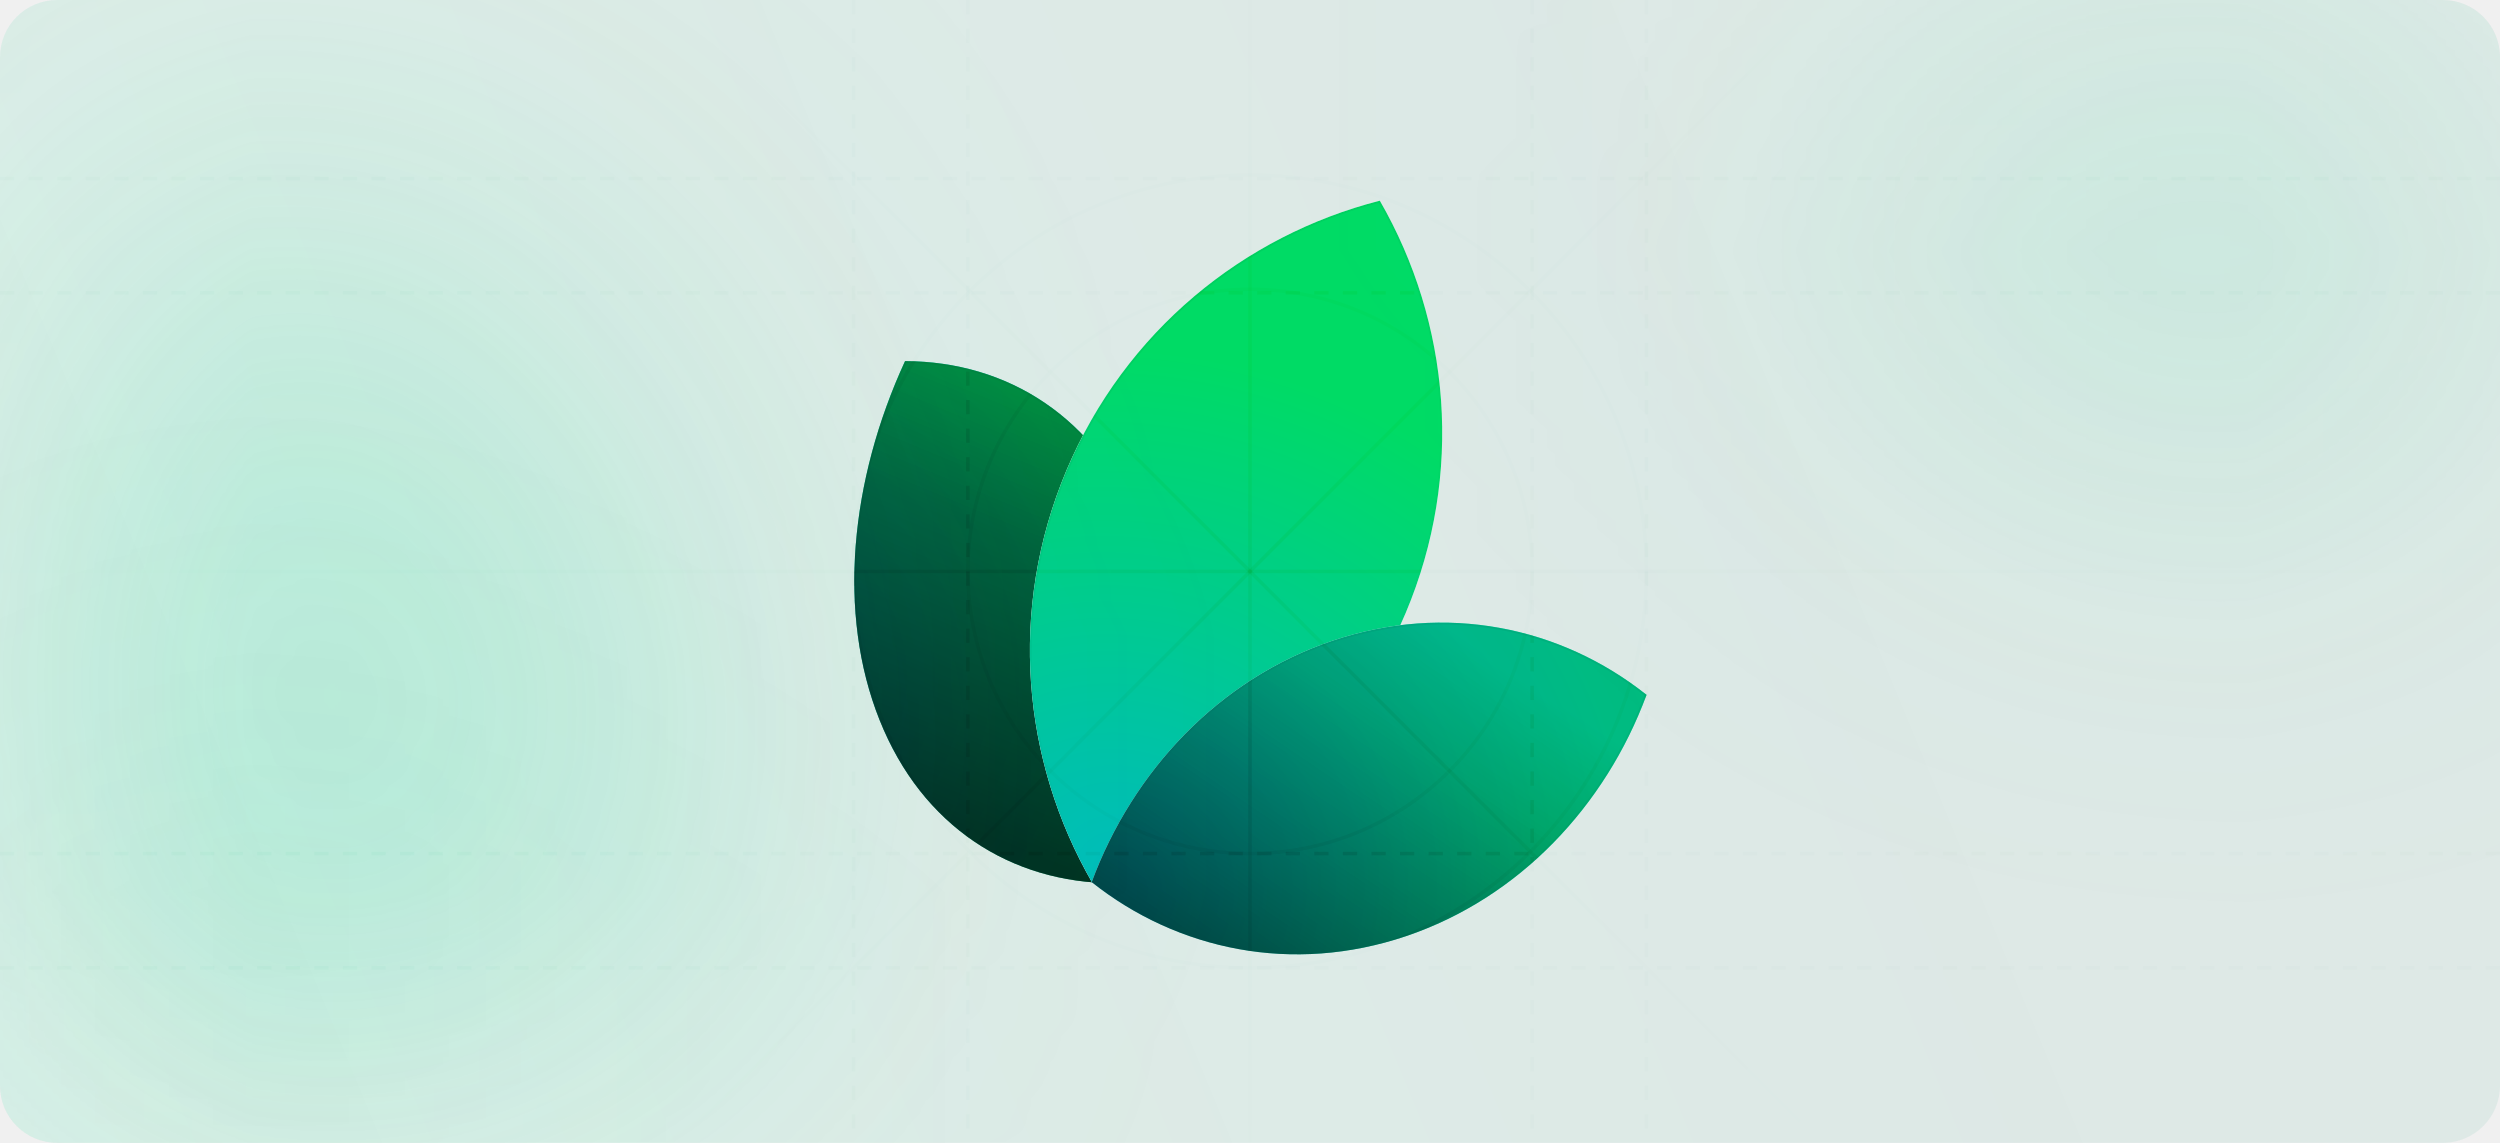
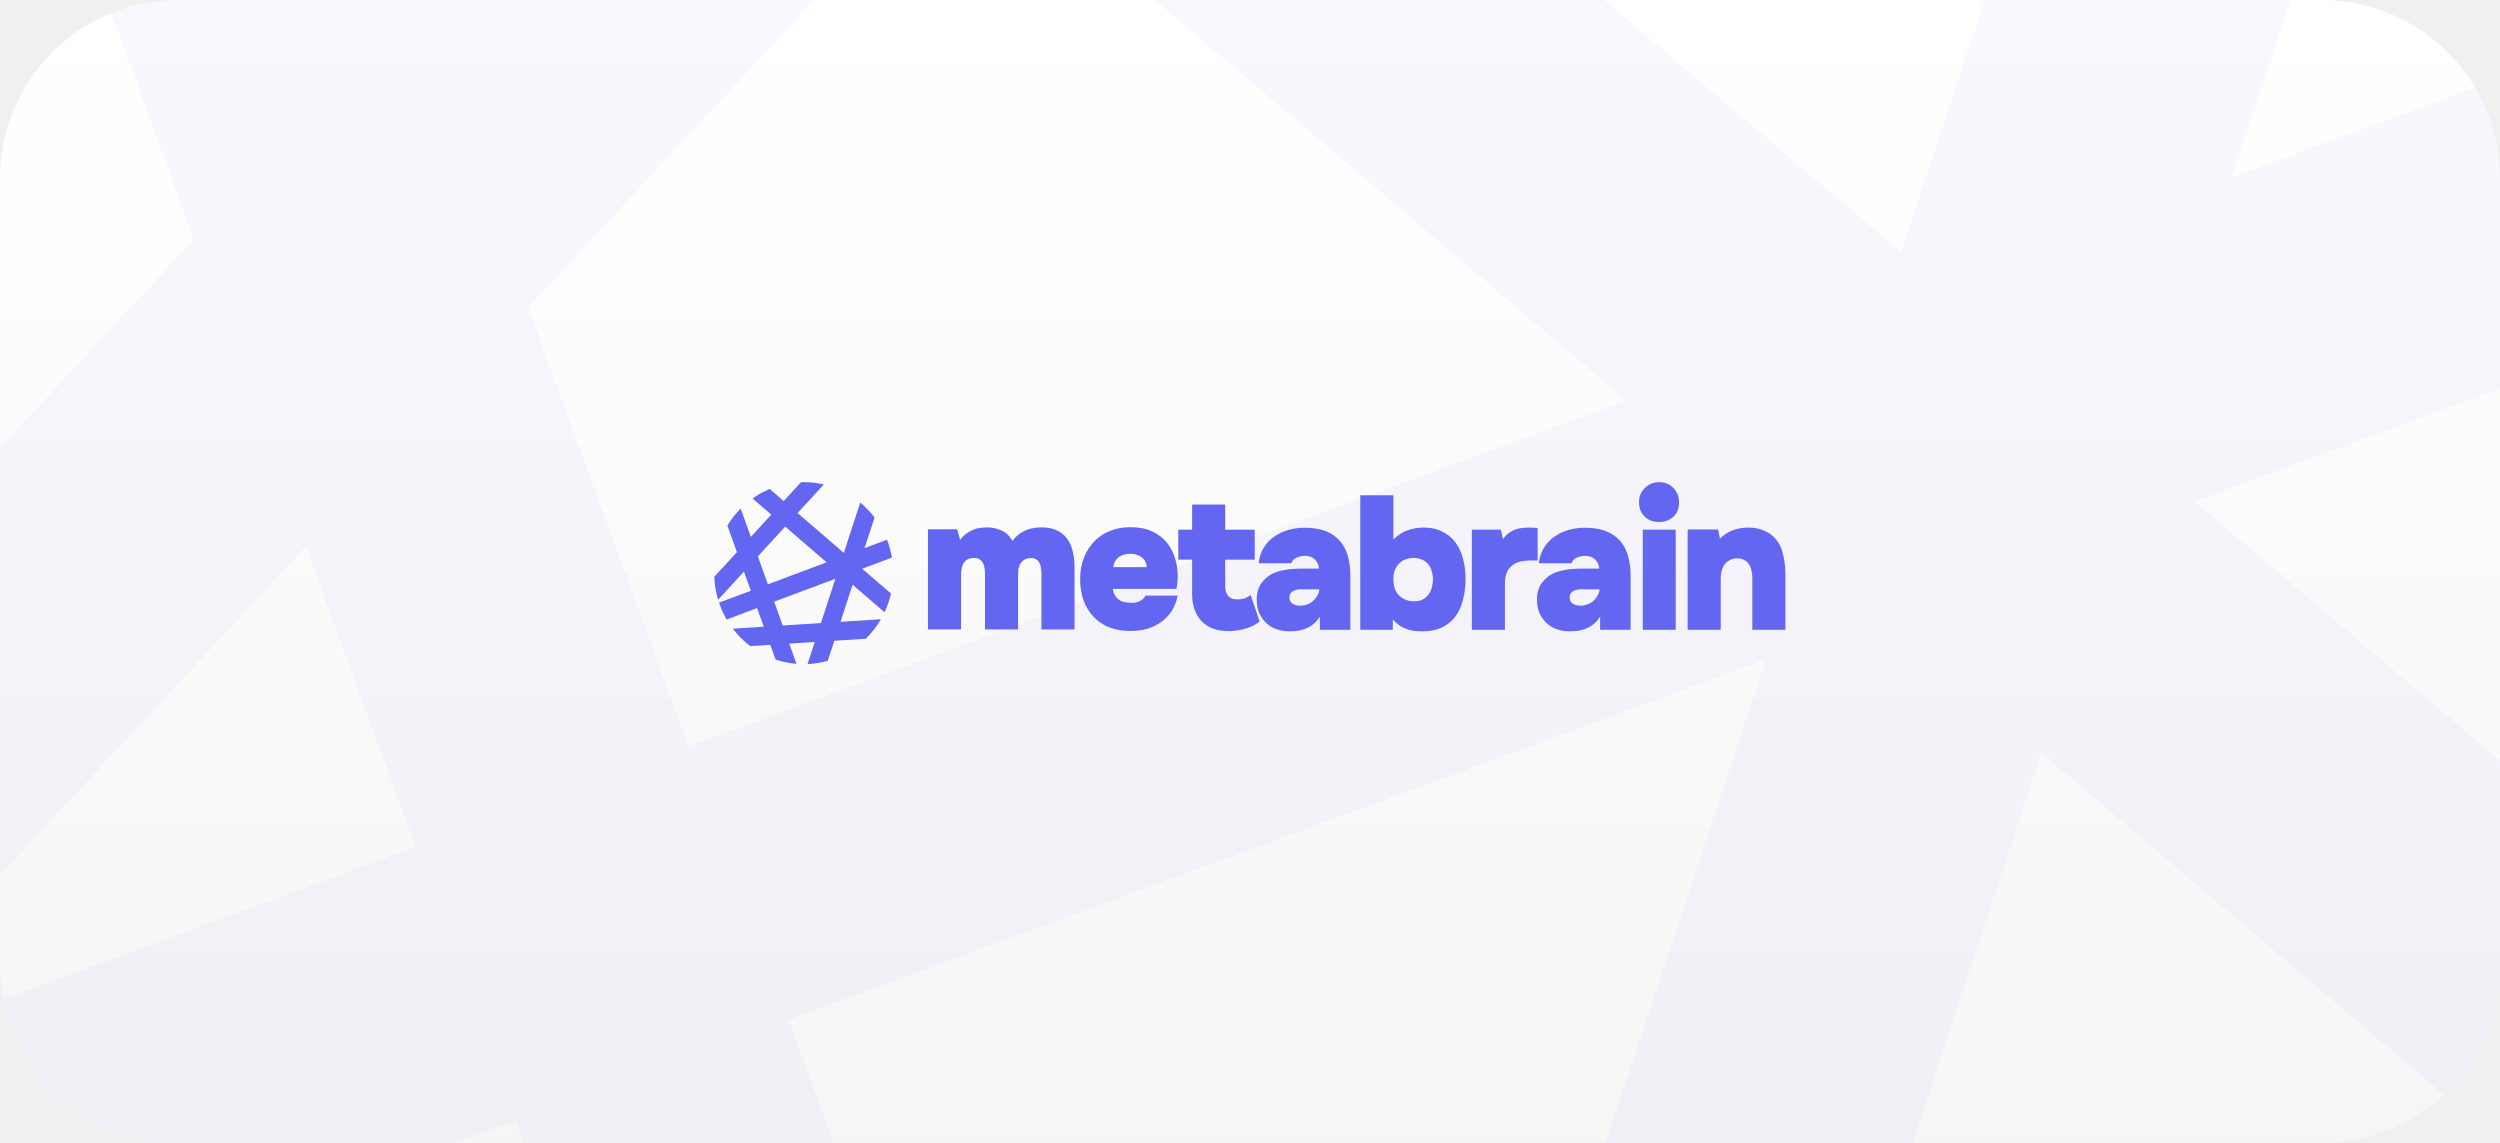
<svg xmlns="http://www.w3.org/2000/svg" width="700" height="320" viewBox="0 0 700 320" fill="none">
-   <g clip-path="url(#clip0_2862_278)">
-     <rect width="700" height="320" rx="16" fill="url(#paint0_linear_2862_278)" />
-     <path d="M311.889 247.3C283.097 247.215 258.226 231.466 246.292 201.629C234.357 171.793 238.02 134.523 253.414 101.112C282.206 101.197 307.077 116.945 319.011 146.782C330.946 176.619 327.283 213.888 311.889 247.3Z" fill="white" />
-     <path d="M311.889 247.3C283.097 247.215 258.226 231.466 246.292 201.629C234.357 171.793 238.02 134.523 253.414 101.112C282.206 101.197 307.077 116.945 319.011 146.782C330.946 176.619 327.283 213.888 311.889 247.3Z" fill="url(#paint1_radial_2862_278)" />
-     <path d="M311.889 247.3C283.097 247.215 258.226 231.466 246.292 201.629C234.357 171.793 238.02 134.523 253.414 101.112C282.206 101.197 307.077 116.945 319.011 146.782C330.946 176.619 327.283 213.888 311.889 247.3Z" fill="black" fill-opacity="0.5" style="mix-blend-mode:hard-light" />
-     <path d="M311.889 247.3C283.097 247.215 258.226 231.466 246.292 201.629C234.357 171.793 238.02 134.523 253.414 101.112C282.206 101.197 307.077 116.945 319.011 146.782C330.946 176.619 327.283 213.888 311.889 247.3Z" fill="url(#paint2_linear_2862_278)" fill-opacity="0.5" style="mix-blend-mode:hard-light" />
-     <path d="M311.72 247.034C283.108 246.887 258.409 231.208 246.538 201.531C234.656 171.825 238.271 134.702 253.583 101.377C282.195 101.524 306.894 117.203 318.765 146.88C330.647 176.586 327.031 213.709 311.72 247.034Z" stroke="url(#paint3_linear_2862_278)" stroke-opacity="0.05" stroke-width="0.531" />
-     <path d="M305.839 247.174C343.92 237.419 377.154 210.619 393.585 171.64C410.017 132.661 405.98 90.199 386.347 56.193C348.266 65.948 315.032 92.749 298.601 131.728C282.169 170.706 286.206 213.168 305.839 247.174Z" fill="white" />
-     <path d="M305.839 247.174C343.92 237.419 377.154 210.619 393.585 171.64C410.017 132.661 405.98 90.199 386.347 56.193C348.266 65.948 315.032 92.749 298.601 131.728C282.169 170.706 286.206 213.168 305.839 247.174Z" fill="url(#paint4_radial_2862_278)" />
-     <path d="M393.341 171.537C376.971 210.369 343.89 237.091 305.969 246.867C286.462 212.959 282.476 170.663 298.845 131.831C315.215 92.998 348.295 66.276 386.217 56.5C405.724 90.408 409.71 132.704 393.341 171.537Z" stroke="url(#paint5_linear_2862_278)" stroke-opacity="0.05" stroke-width="0.531" />
-     <path d="M305.686 246.995C329.75 266.114 361.965 272.832 393.671 262.129C425.376 251.426 449.499 225.691 461.03 194.556C436.967 175.437 404.751 168.719 373.046 179.422C341.34 190.125 317.217 215.86 305.686 246.995Z" fill="white" />
-     <path d="M305.686 246.995C329.75 266.114 361.965 272.832 393.671 262.129C425.376 251.426 449.499 225.691 461.03 194.556C436.967 175.437 404.751 168.719 373.046 179.422C341.34 190.125 317.217 215.86 305.686 246.995Z" fill="url(#paint6_radial_2862_278)" />
-     <path d="M305.686 246.995C329.75 266.114 361.965 272.832 393.671 262.129C425.376 251.426 449.499 225.691 461.03 194.556C436.967 175.437 404.751 168.719 373.046 179.422C341.34 190.125 317.217 215.86 305.686 246.995Z" fill="black" fill-opacity="0.2" style="mix-blend-mode:hard-light" />
-     <path d="M305.686 246.995C329.75 266.114 361.965 272.832 393.671 262.129C425.376 251.426 449.499 225.691 461.03 194.556C436.967 175.437 404.751 168.719 373.046 179.422C341.34 190.125 317.217 215.86 305.686 246.995Z" fill="url(#paint7_linear_2862_278)" fill-opacity="0.5" style="mix-blend-mode:hard-light" />
-     <path d="M393.586 261.878C362.035 272.529 329.981 265.88 306.002 246.907C317.535 215.919 341.571 190.327 373.13 179.673C404.682 169.023 436.736 175.671 460.715 194.644C449.182 225.632 425.146 251.224 393.586 261.878Z" stroke="url(#paint8_linear_2862_278)" stroke-opacity="0.05" stroke-width="0.531" />
-     <g opacity="0.8" filter="url(#filter0_f_2862_278)">
-       <circle cx="660" cy="-60" r="160" fill="#18E299" fill-opacity="0.4" />
-     </g>
-     <g opacity="0.8" filter="url(#filter1_f_2862_278)">
-       <circle cx="20" cy="213" r="160" fill="#18E299" fill-opacity="0.33" />
-     </g>
-     <g opacity="0.8" filter="url(#filter2_f_2862_278)">
-       <circle cx="660" cy="480" r="160" fill="#18E299" fill-opacity="0.52" />
-     </g>
-     <g opacity="0.8" filter="url(#filter3_f_2862_278)">
-       <circle cx="20" cy="413" r="160" fill="#18E299" fill-opacity="0.22" />
-     </g>
-     <g style="mix-blend-mode:overlay" opacity="0.1">
-       <path d="M0 50H700" stroke="black" stroke-dasharray="4 4" />
-     </g>
-     <g style="mix-blend-mode:overlay" opacity="0.1">
-       <path d="M0 82H700" stroke="black" stroke-dasharray="4 4" />
-     </g>
-     <g style="mix-blend-mode:overlay" opacity="0.1">
-       <path d="M239 0L239 320" stroke="black" stroke-dasharray="4 4" />
-     </g>
-     <g style="mix-blend-mode:overlay" opacity="0.1">
-       <path d="M271 0L271 320" stroke="black" stroke-dasharray="4 4" />
-     </g>
-     <g style="mix-blend-mode:overlay" opacity="0.1">
-       <path d="M461 0L461 320" stroke="black" stroke-dasharray="4 4" />
-     </g>
-     <g style="mix-blend-mode:overlay" opacity="0.1">
-       <path d="M350 0L350 320" stroke="url(#paint9_linear_2862_278)" />
-     </g>
-     <g style="mix-blend-mode:overlay" opacity="0.1">
-       <path d="M429 0L429 320" stroke="black" stroke-dasharray="4 4" />
-     </g>
-     <g style="mix-blend-mode:overlay" opacity="0.1">
-       <path d="M0 271H700" stroke="black" stroke-dasharray="4 4" />
-     </g>
-     <g style="mix-blend-mode:overlay" opacity="0.1">
-       <path d="M0 239H700" stroke="black" stroke-dasharray="4 4" />
-     </g>
-     <g style="mix-blend-mode:overlay" opacity="0.1">
-       <path d="M0 160H700" stroke="url(#paint10_linear_2862_278)" />
-     </g>
-     <g style="mix-blend-mode:overlay" opacity="0.1">
-       <path d="M511 -1L189 321" stroke="url(#paint11_linear_2862_278)" />
-     </g>
-     <g style="mix-blend-mode:overlay" opacity="0.1">
-       <path d="M511 321L189 -1" stroke="url(#paint12_linear_2862_278)" />
-     </g>
-     <g style="mix-blend-mode:overlay" opacity="0.05">
-       <circle cx="350" cy="160" r="111" stroke="black" />
-     </g>
-     <g style="mix-blend-mode:overlay" opacity="0.05">
-       <circle cx="350" cy="160" r="79" stroke="black" />
+   <g clip-path="url(#clip0_289_195)">
+     <rect width="700" height="320" rx="50" fill="url(#paint0_linear_289_195)" />
+     <path opacity="0.05" fill-rule="evenodd" clip-rule="evenodd" d="M35.823 404.357L174.279 395.672L144.352 313.733L8.4 363.889C-5.41 340.565 -16.925 315.719 -25.834 289.665L116.398 237.192L85.631 152.952L-29.9 277.096C-39.726 244.907 -45.613 210.994 -47 175.923L54.275 67.099L11.629 -49.667C28.386 -76.986 48.323 -102.139 70.924 -124.61L116.515 0.218L207.904 -97.984L124.146 -169.101C147.902 -185.701 173.542 -199.788 200.677 -210.974L263.453 -157.674L340.829 -240.819C344.861 -240.939 348.909 -241 352.97 -241C383.861 -241 413.935 -237.496 442.817 -230.864L325.599 -104.906L532.304 70.603L605.76 -150.984C629.501 -131.6 650.98 -109.543 669.739 -85.272L625.048 49.539L725.373 12.526C735.282 37.623 742.732 63.962 747.427 91.244L614.409 140.316L743.162 249.639C736.573 278.442 726.885 306.063 714.466 332.129L571.587 210.813L517.441 374.146L698.178 362.809C679.55 394.494 656.693 423.39 630.387 448.718L489.798 457.538L460.487 545.955C431.514 554.026 401.218 558.913 369.997 560.222L402.214 463.031L288.16 470.185L320.704 559.294C275.273 555.667 231.979 544.444 192.091 526.894C203.449 531.867 215.128 536.352 227.106 540.314L203.434 475.5L113.703 481.128C84.382 459.207 58.163 433.357 35.823 404.357ZM259.005 390.358L220.729 285.555L494.534 184.542L429.86 379.64L259.005 390.358ZM192.773 209.016L455.372 112.135L270.05 -45.216L147.871 86.072L192.773 209.016Z" fill="#6366F1" />
+     <g clip-path="url(#clip1_289_195)">
+       <path fill-rule="evenodd" clip-rule="evenodd" d="M205.186 176.028L213.855 175.476L211.981 170.267L203.469 173.455C202.604 171.973 201.883 170.393 201.325 168.737L210.231 165.401L208.304 160.045L201.071 167.938C200.455 165.891 200.087 163.735 200 161.506L206.341 154.587L203.671 147.164C204.72 145.427 205.968 143.828 207.384 142.399L210.238 150.335L215.96 144.092L210.716 139.571C212.203 138.516 213.809 137.62 215.508 136.909L219.438 140.297L224.283 135.011C224.536 135.004 224.789 135 225.043 135C226.978 135 228.861 135.223 230.669 135.644L223.33 143.652L236.272 154.81L240.871 140.723C242.358 141.955 243.703 143.357 244.877 144.9L242.079 153.471L248.361 151.118C248.981 152.713 249.448 154.388 249.742 156.122L241.413 159.242L249.475 166.192C249.062 168.023 248.455 169.779 247.678 171.436L238.732 163.724L235.341 174.107L246.658 173.387C245.492 175.401 244.06 177.238 242.413 178.848L233.611 179.409L231.775 185.03C229.961 185.543 228.064 185.854 226.11 185.937L228.127 179.758L220.985 180.213L223.023 185.878C220.179 185.647 217.468 184.934 214.97 183.818C215.681 184.134 216.413 184.419 217.163 184.671L215.68 180.551L210.062 180.909C208.226 179.515 206.585 177.872 205.186 176.028ZM219.16 175.138L216.763 168.475L233.907 162.053L229.858 174.457L219.16 175.138ZM215.013 163.609L231.455 157.45L219.852 147.447L212.202 155.793L215.013 163.609Z" fill="#6366F1" />
+       <path d="M268.837 151.179C269.43 150.363 270.075 149.725 270.773 149.264C271.471 148.802 272.152 148.448 272.815 148.199C273.513 147.951 274.158 147.809 274.751 147.774C275.379 147.703 275.955 147.667 276.479 147.667C277.735 147.667 278.991 147.933 280.247 148.465C281.538 148.962 282.62 149.955 283.492 151.445C284.086 150.665 284.714 150.026 285.377 149.53C286.04 149.033 286.738 148.643 287.47 148.359C288.203 148.075 288.918 147.898 289.616 147.827C290.349 147.72 291.064 147.667 291.762 147.667C293.333 147.667 294.693 147.933 295.845 148.465C297.031 148.998 297.991 149.76 298.724 150.753C299.457 151.711 299.997 152.882 300.346 154.265C300.695 155.614 300.87 157.139 300.87 158.842V176.242H291.605V160.598C291.605 160.172 291.57 159.711 291.501 159.214C291.466 158.717 291.344 158.256 291.134 157.831C290.96 157.369 290.663 156.997 290.244 156.713C289.826 156.394 289.25 156.234 288.517 156.234C287.715 156.305 287.069 156.518 286.581 156.873C286.127 157.227 285.778 157.653 285.534 158.15C285.324 158.647 285.185 159.161 285.115 159.693C285.08 160.225 285.063 160.704 285.063 161.13V176.242H275.798V160.544C275.798 160.19 275.763 159.764 275.693 159.267C275.659 158.771 275.536 158.292 275.327 157.831C275.118 157.369 274.804 156.997 274.385 156.713C274.001 156.394 273.46 156.234 272.762 156.234C271.89 156.234 271.192 156.412 270.669 156.766C270.18 157.121 269.814 157.582 269.57 158.15C269.36 158.682 269.221 159.25 269.151 159.853C269.116 160.42 269.098 160.935 269.098 161.396V176.242H259.834V148.199H267.999L268.837 151.179Z" fill="#6366F1" />
+       <path d="M316.626 168.792C317.708 168.828 318.615 168.632 319.348 168.207C320.081 167.746 320.534 167.267 320.709 166.77H329.764C329.38 168.544 328.769 170.051 327.932 171.293C327.094 172.499 326.082 173.51 324.896 174.326C323.71 175.142 322.401 175.745 320.97 176.135C319.54 176.49 318.057 176.667 316.521 176.667C314.393 176.667 312.456 176.348 310.711 175.71C309.002 175.036 307.536 174.078 306.315 172.836C305.093 171.559 304.134 170.034 303.436 168.26C302.773 166.451 302.441 164.393 302.441 162.088C302.441 159.888 302.808 157.884 303.541 156.075C304.273 154.23 305.303 152.651 306.629 151.339C307.85 150.168 309.263 149.264 310.868 148.625C312.508 147.951 314.375 147.614 316.469 147.614C318.632 147.614 320.464 147.916 321.965 148.519C323.5 149.122 324.896 150.044 326.152 151.286C327.339 152.527 328.228 154.017 328.822 155.755C329.45 157.494 329.764 159.356 329.764 161.343C329.764 162.017 329.729 162.637 329.659 163.205C329.624 163.737 329.537 164.305 329.397 164.908H311.601C311.706 165.937 312.142 166.841 312.91 167.621C313.712 168.366 314.951 168.757 316.626 168.792ZM316.469 155.064C315.666 155.064 314.951 155.188 314.323 155.436C313.73 155.649 313.241 155.95 312.857 156.341C312.508 156.695 312.229 157.103 312.02 157.565C311.845 157.99 311.758 158.398 311.758 158.788H321.075C321.075 158.398 320.988 157.99 320.813 157.565C320.674 157.103 320.412 156.695 320.028 156.341C319.644 155.95 319.156 155.649 318.563 155.436C318.004 155.188 317.306 155.064 316.469 155.064Z" fill="#6366F1" />
+       <path d="M346.357 167.832C347.369 167.832 348.172 167.707 348.764 167.459C349.358 167.175 349.829 166.891 350.178 166.608L352.69 174.004C352.062 174.536 351.365 174.98 350.596 175.334C349.863 175.654 349.114 175.92 348.346 176.132C347.578 176.345 346.828 176.487 346.095 176.558C345.398 176.665 344.786 176.718 344.263 176.718C340.774 176.718 338.157 175.778 336.412 173.898C334.668 172.017 333.795 169.499 333.795 166.342V156.71H329.922V148.303H333.795V141.279H343.059V148.303H351.329V156.71H343.059V164.16C343.059 165.331 343.339 166.235 343.897 166.874C344.456 167.512 345.275 167.832 346.357 167.832Z" fill="#6366F1" />
+       <path d="M369.568 172.674C368.87 173.738 368.103 174.554 367.265 175.121C366.462 175.653 365.643 176.044 364.805 176.292C364.002 176.54 363.252 176.682 362.555 176.718C361.856 176.753 361.333 176.771 360.984 176.771C359.833 176.771 358.698 176.594 357.582 176.239C356.5 175.884 355.541 175.334 354.703 174.589C353.866 173.844 353.185 172.922 352.662 171.822C352.139 170.687 351.877 169.321 351.877 167.725C351.877 166.093 352.278 164.674 353.081 163.468C353.918 162.262 354.913 161.357 356.064 160.754C356.902 160.329 357.792 160.009 358.734 159.797C359.71 159.548 360.687 159.389 361.665 159.318C362.676 159.247 363.723 159.211 364.805 159.211H369.307C369.271 158.218 368.904 157.384 368.208 156.71C367.544 156.001 366.601 155.646 365.381 155.646C364.473 155.646 363.636 155.841 362.869 156.231C362.136 156.622 361.717 157.118 361.612 157.721H352.4C352.61 155.983 353.115 154.493 353.918 153.252C354.72 151.974 355.714 150.946 356.902 150.165C358.088 149.349 359.396 148.746 360.827 148.356C362.257 147.966 363.741 147.771 365.276 147.771C367.125 147.771 368.731 147.966 370.092 148.356C371.487 148.746 372.691 149.332 373.703 150.112C376.635 152.276 378.1 156.001 378.1 161.286V176.345H369.568V172.674ZM364.23 165.011C363.356 165.011 362.607 165.189 361.979 165.543C361.351 165.898 361.037 166.483 361.037 167.299C361.037 168.044 361.315 168.612 361.874 169.002C362.466 169.392 363.183 169.587 364.02 169.587C364.753 169.587 365.433 169.463 366.062 169.215C366.724 168.967 367.282 168.63 367.736 168.204C368.224 167.743 368.608 167.246 368.888 166.714C369.202 166.182 369.376 165.614 369.411 165.011H364.23Z" fill="#6366F1" />
+       <path d="M389.99 176.345H380.883V138.672H390.147V151.07C391.299 149.899 392.591 149.048 394.021 148.516C395.486 147.984 397.04 147.718 398.679 147.718C400.668 147.718 402.379 148.09 403.808 148.835C405.274 149.545 406.496 150.538 407.472 151.815C408.45 153.092 409.165 154.6 409.618 156.338C410.107 158.076 410.351 159.974 410.351 162.031C410.351 164.195 410.107 166.182 409.618 167.991C409.165 169.8 408.45 171.361 407.472 172.674C406.496 173.951 405.24 174.962 403.704 175.707C402.204 176.416 400.424 176.771 398.365 176.771C397.841 176.771 397.249 176.753 396.585 176.718C395.923 176.682 395.224 176.558 394.492 176.345C393.759 176.132 393.01 175.813 392.241 175.387C391.474 174.926 390.723 174.27 389.99 173.419V176.345ZM395.8 156.231C394.894 156.231 394.073 156.391 393.34 156.71C392.607 157.03 391.997 157.473 391.508 158.041C391.055 158.573 390.707 159.193 390.461 159.903C390.252 160.612 390.147 161.357 390.147 162.138C390.147 162.989 390.252 163.787 390.461 164.532C390.671 165.277 391.021 165.934 391.508 166.501C391.997 167.033 392.607 167.477 393.34 167.831C394.073 168.186 394.946 168.364 395.957 168.364C397.004 168.364 397.859 168.169 398.522 167.778C399.22 167.353 399.762 166.838 400.145 166.235C400.563 165.597 400.843 164.923 400.982 164.213C401.157 163.468 401.244 162.723 401.244 161.978C401.209 161.304 401.087 160.63 400.877 159.956C400.704 159.247 400.406 158.626 399.988 158.094C399.569 157.526 399.011 157.083 398.313 156.763C397.65 156.409 396.813 156.231 395.8 156.231Z" fill="#6366F1" />
+       <path d="M420.856 150.963C421.38 150.183 421.955 149.58 422.584 149.154C423.212 148.729 423.84 148.409 424.468 148.196C425.096 147.984 425.724 147.859 426.352 147.824C427.016 147.753 427.661 147.718 428.289 147.718C428.743 147.718 429.197 147.735 429.65 147.771C430.104 147.771 430.4 147.788 430.539 147.824V156.923H428.76C427.783 156.923 426.841 157.012 425.933 157.189C425.062 157.367 424.276 157.703 423.578 158.2C422.916 158.661 422.374 159.318 421.955 160.169C421.573 161.02 421.38 162.156 421.38 163.575V176.345H412.115V148.303H420.228L420.856 150.963Z" fill="#6366F1" />
+       <path d="M448.035 172.674C447.337 173.738 446.57 174.554 445.732 175.121C444.929 175.653 444.11 176.044 443.272 176.292C442.469 176.54 441.72 176.682 441.021 176.718C440.323 176.753 439.8 176.771 439.451 176.771C438.3 176.771 437.166 176.594 436.049 176.239C434.968 175.884 434.008 175.334 433.17 174.589C432.333 173.844 431.652 172.922 431.129 171.822C430.605 170.687 430.344 169.321 430.344 167.725C430.344 166.093 430.745 164.674 431.548 163.468C432.385 162.262 433.38 161.357 434.531 160.754C435.369 160.329 436.258 160.009 437.2 159.797C438.177 159.548 439.155 159.389 440.132 159.318C441.144 159.247 442.191 159.211 443.272 159.211H447.773C447.739 158.218 447.373 157.384 446.674 156.71C446.012 156.001 445.07 155.646 443.848 155.646C442.94 155.646 442.103 155.841 441.335 156.231C440.603 156.622 440.184 157.118 440.079 157.721H430.867C431.077 155.983 431.582 154.493 432.385 153.252C433.188 151.974 434.183 150.946 435.369 150.165C436.554 149.349 437.863 148.746 439.294 148.356C440.725 147.966 442.207 147.771 443.743 147.771C445.593 147.771 447.198 147.966 448.559 148.356C449.954 148.746 451.158 149.332 452.17 150.112C455.101 152.276 456.567 156.001 456.567 161.286V176.345H448.035V172.674ZM442.696 165.011C441.824 165.011 441.074 165.189 440.446 165.543C439.818 165.898 439.504 166.483 439.504 167.299C439.504 168.044 439.783 168.612 440.341 169.002C440.935 169.392 441.65 169.587 442.487 169.587C443.22 169.587 443.9 169.463 444.528 169.215C445.191 168.967 445.75 168.63 446.203 168.204C446.692 167.743 447.075 167.246 447.355 166.714C447.669 166.182 447.844 165.614 447.878 165.011H442.696Z" fill="#6366F1" />
+       <path d="M464.532 135C465.299 135 466.014 135.124 466.678 135.372C467.341 135.621 467.916 135.993 468.405 136.49C468.929 136.987 469.348 137.572 469.662 138.246C469.976 138.92 470.133 139.7 470.133 140.587C470.133 142.432 469.574 143.833 468.458 144.791C467.341 145.713 466.032 146.174 464.532 146.174C463.799 146.174 463.101 146.068 462.439 145.855C461.775 145.607 461.182 145.252 460.659 144.791C460.136 144.33 459.717 143.762 459.403 143.088C459.089 142.379 458.932 141.545 458.932 140.587C458.932 139.7 459.089 138.92 459.403 138.246C459.751 137.572 460.188 136.987 460.711 136.49C461.235 135.993 461.827 135.621 462.491 135.372C463.153 135.124 463.834 135 464.532 135ZM469.191 176.345H459.978V148.303H469.191V176.345Z" fill="#6366F1" />
+       <path d="M481.594 150.857C482.222 150.183 482.903 149.633 483.635 149.207C484.368 148.782 485.085 148.462 485.781 148.25C486.514 148.037 487.213 147.895 487.875 147.824C488.539 147.753 489.097 147.718 489.55 147.718C491.225 147.718 492.691 148.001 493.947 148.569C495.203 149.101 496.286 149.881 497.192 150.91C498.204 152.116 498.903 153.589 499.286 155.327C499.704 157.03 499.914 158.874 499.914 160.861V176.345H490.649V161.659C490.649 161.091 490.58 160.506 490.44 159.903C490.335 159.264 490.126 158.679 489.812 158.147C489.498 157.615 489.062 157.189 488.503 156.87C487.945 156.515 487.231 156.338 486.357 156.338C485.59 156.338 484.875 156.533 484.211 156.923C483.549 157.278 483.043 157.739 482.693 158.307C482.379 158.839 482.153 159.424 482.013 160.063C481.874 160.701 481.804 161.304 481.804 161.872V176.345H472.539V148.25H481.071L481.594 150.857Z" fill="#6366F1" />
    </g>
  </g>
  <defs>
-     <filter id="filter0_f_2862_278" x="260" y="-460" width="800" height="800" filterUnits="userSpaceOnUse" color-interpolation-filters="sRGB">
-       <feFlood flood-opacity="0" result="BackgroundImageFix" />
-       <feBlend mode="normal" in="SourceGraphic" in2="BackgroundImageFix" result="shape" />
-       <feGaussianBlur stdDeviation="120" result="effect1_foregroundBlur_2862_278" />
-     </filter>
-     <filter id="filter1_f_2862_278" x="-380" y="-187" width="800" height="800" filterUnits="userSpaceOnUse" color-interpolation-filters="sRGB">
-       <feFlood flood-opacity="0" result="BackgroundImageFix" />
-       <feBlend mode="normal" in="SourceGraphic" in2="BackgroundImageFix" result="shape" />
-       <feGaussianBlur stdDeviation="120" result="effect1_foregroundBlur_2862_278" />
-     </filter>
-     <filter id="filter2_f_2862_278" x="260" y="80" width="800" height="800" filterUnits="userSpaceOnUse" color-interpolation-filters="sRGB">
-       <feFlood flood-opacity="0" result="BackgroundImageFix" />
-       <feBlend mode="normal" in="SourceGraphic" in2="BackgroundImageFix" result="shape" />
-       <feGaussianBlur stdDeviation="120" result="effect1_foregroundBlur_2862_278" />
-     </filter>
-     <filter id="filter3_f_2862_278" x="-380" y="13" width="800" height="800" filterUnits="userSpaceOnUse" color-interpolation-filters="sRGB">
-       <feFlood flood-opacity="0" result="BackgroundImageFix" />
-       <feBlend mode="normal" in="SourceGraphic" in2="BackgroundImageFix" result="shape" />
-       <feGaussianBlur stdDeviation="120" result="effect1_foregroundBlur_2862_278" />
-     </filter>
-     <linearGradient id="paint0_linear_2862_278" x1="1.04308e-05" y1="320" x2="710.784" y2="26.079" gradientUnits="userSpaceOnUse">
-       <stop stop-color="#18E299" stop-opacity="0.09" />
-       <stop offset="0.729" stop-color="#0D9373" stop-opacity="0.08" />
+     <linearGradient id="paint0_linear_289_195" x1="350" y1="0" x2="350" y2="320" gradientUnits="userSpaceOnUse">
+       <stop stop-color="white" />
+       <stop offset="1" stop-color="#F6F6F6" />
    </linearGradient>
-     <radialGradient id="paint1_radial_2862_278" cx="0" cy="0" r="1" gradientUnits="userSpaceOnUse" gradientTransform="translate(208.697 189.703) rotate(-10.029) scale(169.097 167.466)">
-       <stop stop-color="#00B0BB" />
-       <stop offset="1" stop-color="#00DB65" />
-     </radialGradient>
-     <linearGradient id="paint2_linear_2862_278" x1="306.587" y1="93.56" x2="252.341" y2="224.228" gradientUnits="userSpaceOnUse">
-       <stop stop-color="#18E299" />
-       <stop offset="1" />
-     </linearGradient>
-     <linearGradient id="paint3_linear_2862_278" x1="311.84" y1="123.717" x2="253.579" y2="224.761" gradientUnits="userSpaceOnUse">
-       <stop />
-       <stop offset="1" stop-opacity="0" />
-     </linearGradient>
-     <radialGradient id="paint4_radial_2862_278" cx="0" cy="0" r="1" gradientUnits="userSpaceOnUse" gradientTransform="translate(313.407 243.64) rotate(-75.7542) scale(203.632 223.902)">
-       <stop stop-color="#00BBBB" />
-       <stop offset="0.713" stop-color="#00DB65" />
-     </radialGradient>
-     <linearGradient id="paint5_linear_2862_278" x1="308.586" y1="102.284" x2="383.487" y2="201.169" gradientUnits="userSpaceOnUse">
-       <stop />
-       <stop offset="1" stop-opacity="0" />
-     </linearGradient>
-     <radialGradient id="paint6_radial_2862_278" cx="0" cy="0" r="1" gradientUnits="userSpaceOnUse" gradientTransform="translate(311.447 249.925) rotate(-20.3524) scale(174.776 163.096)">
-       <stop stop-color="#00B0BB" />
-       <stop offset="1" stop-color="#00DB65" />
-     </radialGradient>
-     <linearGradient id="paint7_linear_2862_278" x1="395.843" y1="169.781" x2="332.121" y2="263.82" gradientUnits="userSpaceOnUse">
-       <stop stop-color="#00B1BC" />
-       <stop offset="1" />
-     </linearGradient>
-     <linearGradient id="paint8_linear_2862_278" x1="395.843" y1="169.781" x2="370.991" y2="271.799" gradientUnits="userSpaceOnUse">
-       <stop />
-       <stop offset="1" stop-opacity="0" />
-     </linearGradient>
-     <linearGradient id="paint9_linear_2862_278" x1="350" y1="0" x2="350" y2="320" gradientUnits="userSpaceOnUse">
-       <stop stop-opacity="0" />
-       <stop offset="0" stop-opacity="0.3" />
-       <stop offset="0.333" />
-       <stop offset="0.667" />
-       <stop offset="1" stop-opacity="0.3" />
-     </linearGradient>
-     <linearGradient id="paint10_linear_2862_278" x1="0" y1="160" x2="700" y2="160" gradientUnits="userSpaceOnUse">
-       <stop stop-opacity="0.1" />
-       <stop offset="0.5" />
-       <stop offset="1" stop-opacity="0.1" />
-     </linearGradient>
-     <linearGradient id="paint11_linear_2862_278" x1="511" y1="-1" x2="189" y2="321" gradientUnits="userSpaceOnUse">
-       <stop stop-opacity="0.1" />
-       <stop offset="0.5" />
-       <stop offset="1" stop-opacity="0.1" />
-     </linearGradient>
-     <linearGradient id="paint12_linear_2862_278" x1="511" y1="321" x2="189" y2="-1" gradientUnits="userSpaceOnUse">
-       <stop stop-opacity="0.1" />
-       <stop offset="0.5" />
-       <stop offset="1" stop-opacity="0.1" />
-     </linearGradient>
-     <clipPath id="clip0_2862_278">
-       <rect width="700" height="320" rx="16" fill="white" />
+     <clipPath id="clip0_289_195">
+       <rect width="700" height="320" rx="50" fill="white" />
+     </clipPath>
+     <clipPath id="clip1_289_195">
+       <rect width="300" height="50.971" fill="white" transform="translate(200 135)" />
    </clipPath>
  </defs>
</svg>
